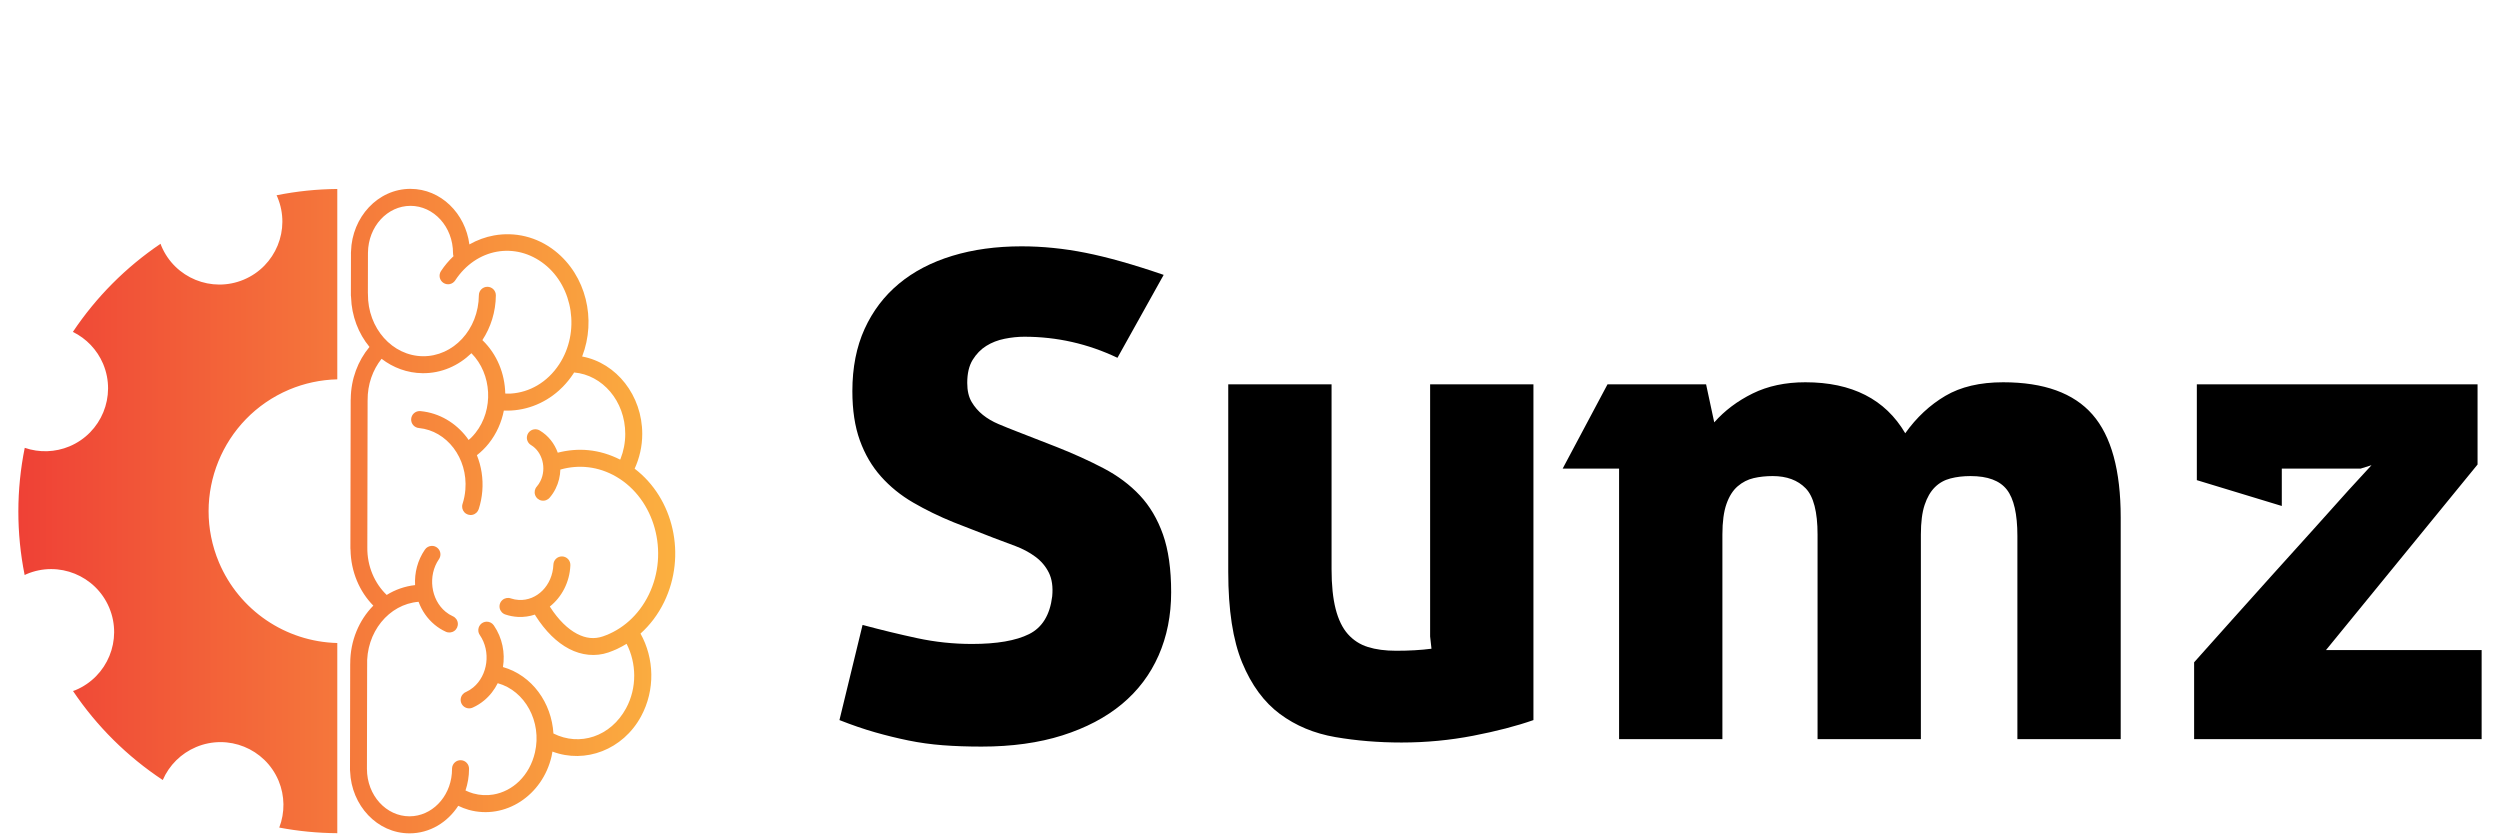
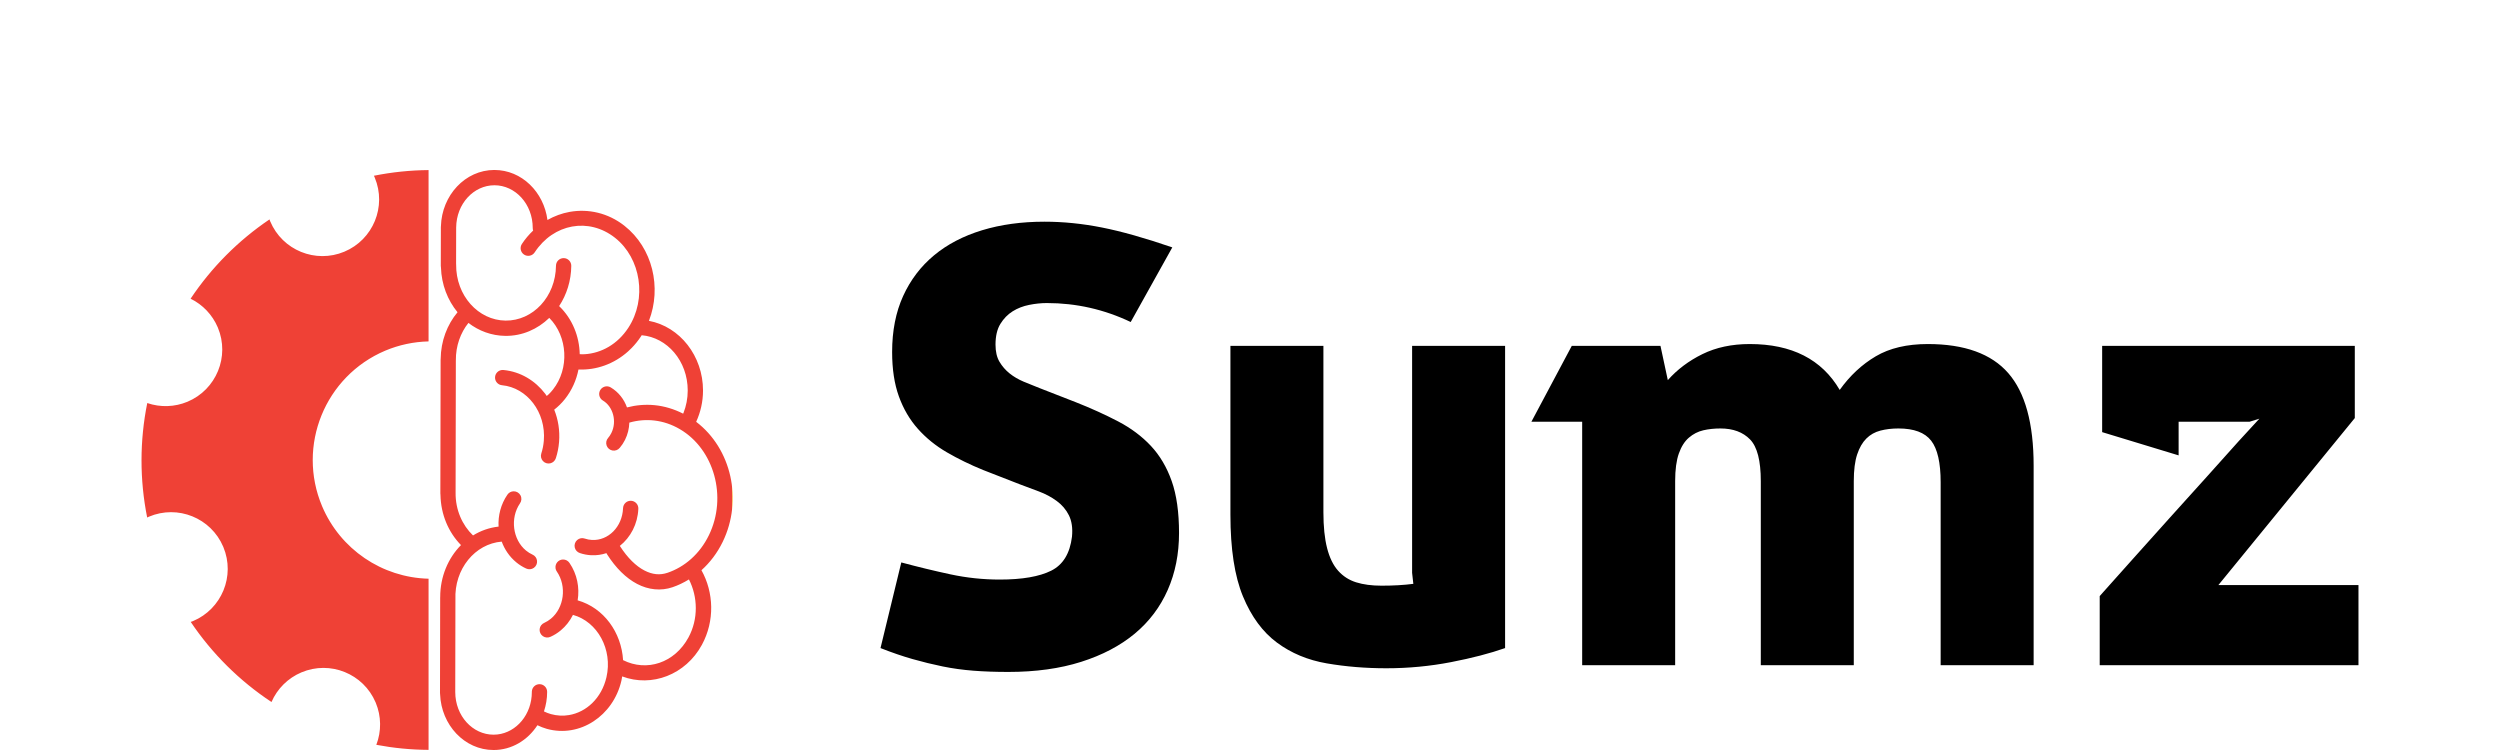
- <svg xmlns="http://www.w3.org/2000/svg" width="90" height="30" viewBox="0 0 300 101.491" class="css-1j8o68f" version="1.1" id="svg12">
+ <svg xmlns="http://www.w3.org/2000/svg" width="100" height="30" viewBox="0 0 300 101.491" class="css-1j8o68f" version="1.1" id="svg12">
  <defs id="SvgjsDefs10989">
    <linearGradient id="SvgjsLinearGradient10994">
-       <stop id="SvgjsStop10995" stop-color="#ef4136" offset="0" />
-       <stop id="SvgjsStop10996" stop-color="#fbb040" offset="1" />
+       <stop id="SvgjsStop10995" stop-color="#ef4136" offset="1" />
+       <stop id="SvgjsStop10996" stop-color="#fbb040" offset="0" />
    </linearGradient>
  </defs>
  <g id="SvgjsG10990" featurekey="hmhgWD-0" transform="matrix(0.827779,0,0,0.827779,-1.498085,20.44879)" fill="url(#SvgjsLinearGradient10994)">
    <path d="m59.5 3.082c-4.795 0-8.602 4.16-8.746 9.193a1.25 1.25 0 0 0-0.01 0.16v0.051 0.002c-2.12e-4 0.027-0.004 0.053-0.004 0.08a1.25 1.25 0 0 0 0.004 0.125l-0.012 6.062a1.25 1.25 0 0 0 0.027 0.27 1.25 1.25 0 0 0 0 0.006c0.088 2.786 1.089 5.342 2.709 7.309-1.697 2.033-2.723 4.707-2.754 7.625a1.25 1.25 0 0 0-0.012 0.18l-0.041 21.643a1.25 1.25 0 0 0 0 0.008c-3.4e-5 0.003 3.3e-5 0.005 0 0.008v0.164a1.25 1.25 0 0 0 0.018 0.215 1.25 1.25 0 0 0 0 0.008c0.058 3.216 1.313 6.136 3.356 8.213-2.113 2.135-3.4 5.177-3.398 8.484v0.002a1.25 1.25 0 0 0-0.006 0.121l-0.029 15.393a1.25 1.25 0 0 0 0 0.014c0 0.002-1e-6 0.004 0 0.006v0.156a1.25 1.25 0 0 0 0.018 0.225c0.189 4.991 3.977 9.1 8.742 9.1 2.987 0 5.589-1.618 7.166-4.051 0.492 0.234 1 0.442 1.537 0.592 5.393 1.499 10.865-2.125 12.193-7.873 0.054-0.233 0.09-0.466 0.129-0.699 4.827 1.821 10.372-0.265 13.033-5.17 2.117-3.903 1.951-8.559-0.076-12.191 1.391-1.247 2.581-2.804 3.471-4.631 3.343-6.865 1.417-15.253-4.334-19.629 0.706-1.55 1.119-3.279 1.119-5.115 0-5.654-3.788-10.445-8.842-11.391 2.112-5.442 0.607-11.91-4.006-15.543-2.675-2.106-5.914-2.814-8.961-2.268-1.26 0.226-2.482 0.678-3.623 1.322-0.591-4.563-4.201-8.174-8.668-8.174zm-10.766 0.018a47.453 47.453 0 0 0-8.94 0.928l0.006 0.004 0.002 0.002a9.264 9.264 0 0 1 0.111 0.238l0.025 0.062a9.264 9.264 0 0 1-4.973 12.109 9.264 9.264 0 0 1-12.115-4.951 9.264 9.264 0 0 1-0.121-0.328 47.453 47.453 0 0 0-12.898 12.963 9.264 9.264 0 0 1 4.436 4.674l0.027 0.064a9.264 9.264 0 0 1-4.973 12.107 9.264 9.264 0 0 1-6.574 0.213 47.453 47.453 0 0 0-0.014 18.713 9.264 9.264 0 0 1 0.295-0.139 9.264 9.264 0 0 1 12.133 4.906l0.027 0.064a9.264 9.264 0 0 1-4.973 12.105 9.264 9.264 0 0 1-0.363 0.131 47.453 47.453 0 0 0 13.203 13.094 9.264 9.264 0 0 1 4.887-4.842 9.264 9.264 0 0 1 12.135 4.906l0.027 0.064a9.264 9.264 0 0 1 0.09 6.869 47.453 47.453 0 0 0 8.539 0.826v-27.98a19.424 19.424 0 0 1-17.408-11.857 19.424 19.424 0 0 1 10.332-25.426 19.424 19.424 0 0 1 7.076-1.51v-28.012zm10.766 2.482c3.407 0 6.262 3.053 6.262 6.986a1.25 1.25 0 0 0 0.068 0.422c-0.678 0.644-1.302 1.37-1.844 2.197a1.25 1.25 0 1 0 2.092 1.369c3.092-4.723 8.867-5.748 13.127-2.393 4.26 3.355 5.272 10.002 2.18 14.725-1.758 2.685-4.399 4.144-7.119 4.314-0.273 0.017-0.547 0.005-0.82-0.004-0.062-2.905-1.192-5.772-3.367-7.863 1.227-1.869 1.961-4.138 1.984-6.58a1.25 1.25 0 1 0-2.5-0.025c-0.048 5.084-3.788 9.027-8.244 8.977-4.457-0.051-8.126-4.082-8.078-9.166a1.25 1.25 0 0 0-0.004-0.125 1.25 1.25 0 0 0-0.004-0.025l0.01-5.293 0.002-0.613c0.041-3.892 2.873-6.902 6.256-6.902zm8.973 21.689c3.012 3.038 3.31 8.29 0.594 11.713-0.216 0.272-0.442 0.524-0.68 0.756-0.108 0.105-0.224 0.192-0.336 0.289-0.087-0.124-0.166-0.253-0.258-0.373-1.634-2.135-4.022-3.601-6.799-3.871a1.25 1.25 0 0 0-0.123-0.008 1.25 1.25 0 0 0-0.119 2.496c4.081 0.397 7.202 4.402 6.824 9.07-0.059 0.73-0.2 1.427-0.412 2.082a1.25 1.25 0 1 0 2.379 0.768c0.271-0.839 0.451-1.726 0.525-2.648 0.151-1.861-0.146-3.663-0.795-5.277 0.633-0.494 1.224-1.067 1.75-1.73 1.142-1.439 1.876-3.106 2.215-4.836 2.914 0.127 5.822-0.905 8.111-2.957 0.198-0.177 0.39-0.362 0.578-0.555 0.565-0.577 1.085-1.221 1.549-1.93 0.035-0.053 0.062-0.109 0.096-0.162 4.168 0.358 7.527 4.197 7.527 9.037 0 1.307-0.248 2.544-0.691 3.66-0.017 0.043-0.041 0.082-0.059 0.125-1.5-0.762-3.071-1.23-4.65-1.387-1.53-0.151-3.059-0.014-4.529 0.367-0.476-1.33-1.372-2.499-2.639-3.26a1.25 1.25 0 0 0-0.715-0.186 1.25 1.25 0 0 0-0.572 2.328c1.649 0.99 2.32 3.403 1.371 5.303-0.148 0.297-0.324 0.56-0.52 0.789a1.25 1.25 0 1 0 1.9 1.623c0.33-0.386 0.618-0.819 0.855-1.295 0.449-0.898 0.674-1.862 0.703-2.818 2.682-0.766 5.597-0.49 8.254 1.066 5.612 3.287 7.801 11.083 4.758 17.334-1.509 3.098-3.98 5.197-6.754 6.143-1.248 0.426-2.485 0.312-3.814-0.383s-2.721-2.014-3.977-3.977a1.25 1.25 0 0 0-0.02-0.029c1.752-1.386 2.922-3.583 3.025-6.059a1.25 1.25 0 0 0-1.215-1.318 1.25 1.25 0 0 0-1.283 1.215c-0.128 3.081-2.439 5.323-5.07 5.191-0.411-0.021-0.805-0.098-1.182-0.225a1.251 1.251 0 1 0-0.797 2.371c0.588 0.198 1.211 0.317 1.853 0.35 0.866 0.043 1.697-0.085 2.477-0.342a1.25 1.25 0 0 0 0.105 0.193c1.43 2.235 3.089 3.887 4.924 4.846 1.835 0.959 3.878 1.182 5.779 0.533 0.932-0.318 1.828-0.751 2.682-1.273 1.459 2.842 1.556 6.473-0.078 9.486-2.268 4.181-6.834 5.646-10.688 3.707-0.271-4.508-3.128-8.544-7.426-9.775 0.339-2.074-0.082-4.286-1.336-6.117a1.25 1.25 0 0 0-1.062-0.559 1.25 1.25 0 0 0-1.217 1.43 1.25 1.25 0 0 0 0.023 0.123 1.25 1.25 0 0 0 0.191 0.418c1.656 2.418 1.187 5.928-0.979 7.711-0.339 0.279-0.694 0.499-1.059 0.664a1.25 1.25 0 1 0 1.031 2.275c0.567-0.257 1.112-0.594 1.617-1.01 0.868-0.715 1.54-1.593 2.023-2.559a1.25 1.25 0 0 0 0.023 0.008c3.983 1.107 6.501 5.648 5.453 10.184-0.786 3.401-3.263 5.713-6.133 6.189-0.239 0.04-0.481 0.068-0.725 0.082-0.488 0.028-0.985 0.001-1.482-0.08-0.249-0.041-0.497-0.095-0.746-0.164-0.395-0.11-0.768-0.263-1.131-0.436 0.331-1 0.52-2.07 0.52-3.184a1.25 1.25 0 0 0-2.498-0.088 1.25 1.25 0 0 0-0.002 0.088c0 3.688-2.51 6.601-5.631 6.951-0.208 0.023-0.418 0.035-0.631 0.035-3.405 0-6.257-3.05-6.26-6.981-1e-6 -0.002 0-0.004 0-0.006l0.029-14.947a1.25 1.25 0 0 0 0.002-0.154c-0.216-5 3.212-9.125 7.566-9.473 0.477 1.292 1.27 2.471 2.379 3.385 0.505 0.416 1.048 0.755 1.615 1.012a1.25 1.25 0 1 0 1.031-2.277c-0.365-0.165-0.72-0.385-1.059-0.664-2.165-1.783-2.634-5.293-0.979-7.711a1.25 1.25 0 0 0-1.041-1.971 1.25 1.25 0 0 0-1.022 0.559c-1.073 1.567-1.537 3.412-1.438 5.211-1.517 0.169-2.928 0.674-4.176 1.447-1.756-1.68-2.887-4.186-2.85-7.004l0.02-10.695 0.021-10.838a1.25 1.25 0 0 0 0.002-0.1c-0.022-2.354 0.765-4.493 2.053-6.107 1.701 1.308 3.773 2.093 6.031 2.119 2.771 0.032 5.28-1.095 7.184-2.936z" id="path6" />
  </g>
-   <g id="SvgjsG10991" featurekey="1RRcwp-0" transform="matrix(4.139081,0,0,4.139081,97.59891,7.235049)" fill="#000000">
+   <g id="SvgjsG10990" featurekey="1RRcwp-0" transform="matrix(4.139081,0,0,4.139081,97.59891,7.235049)" fill="#000000">
    <path d="M3.94 13.62 c-0.427 -0.173 -0.823 -0.367 -1.19 -0.58 s-0.683 -0.47 -0.95 -0.77 s-0.473 -0.653 -0.62 -1.06 s-0.22 -0.89 -0.22 -1.45 c0 -0.693 0.12 -1.303 0.36 -1.83 s0.577 -0.97 1.01 -1.33 s0.957 -0.633 1.57 -0.82 s1.293 -0.28 2.04 -0.28 c0.613 0 1.24 0.063 1.88 0.19 s1.407 0.343 2.3 0.65 l-1.36 2.44 c-0.867 -0.413 -1.78 -0.62 -2.74 -0.62 c-0.187 0 -0.38 0.02 -0.58 0.06 s-0.38 0.11 -0.54 0.21 s-0.293 0.237 -0.4 0.41 s-0.16 0.4 -0.16 0.68 c0 0.227 0.043 0.413 0.13 0.56 s0.197 0.273 0.33 0.38 s0.287 0.197 0.46 0.27 s0.347 0.143 0.52 0.21 l1.18 0.46 c0.507 0.2 0.97 0.41 1.39 0.63 s0.777 0.487 1.07 0.8 s0.52 0.697 0.68 1.15 s0.24 1.02 0.24 1.7 s-0.123 1.3 -0.37 1.86 s-0.607 1.037 -1.08 1.43 s-1.057 0.7 -1.75 0.92 s-1.487 0.33 -2.38 0.33 c-0.413 0 -0.793 -0.013 -1.14 -0.04 s-0.683 -0.073 -1.01 -0.14 s-0.653 -0.147 -0.98 -0.24 s-0.677 -0.213 -1.05 -0.36 l0.68 -2.8 c0.547 0.147 1.083 0.277 1.61 0.39 s1.063 0.17 1.61 0.17 c0.733 0 1.293 -0.097 1.68 -0.29 s0.613 -0.563 0.68 -1.11 c0.027 -0.28 -0.007 -0.513 -0.1 -0.7 s-0.227 -0.343 -0.4 -0.47 s-0.367 -0.23 -0.58 -0.31 l-0.64 -0.24 z M12.02 9.56 l3.04 -0 l0 5.44 c0 0.467 0.04 0.857 0.12 1.17 s0.2 0.56 0.36 0.74 s0.357 0.307 0.59 0.38 s0.51 0.11 0.83 0.11 c0.387 0 0.733 -0.02 1.04 -0.06 l-0.04 -0.36 l0 -7.42 l3.04 0 l0 9.88 c-0.493 0.173 -1.083 0.327 -1.77 0.46 s-1.39 0.2 -2.11 0.2 c-0.68 0 -1.33 -0.053 -1.95 -0.16 s-1.163 -0.333 -1.63 -0.68 s-0.837 -0.85 -1.11 -1.51 s-0.41 -1.55 -0.41 -2.67 l0 -5.52 z M23.52 12.04 l-1.66 0 l1.32 -2.48 l2.9 0 l0.24 1.12 c0.307 -0.347 0.683 -0.63 1.13 -0.85 s0.963 -0.33 1.55 -0.33 c1.373 0 2.353 0.5 2.94 1.5 c0.333 -0.467 0.727 -0.833 1.18 -1.1 s1.02 -0.4 1.7 -0.4 c1.2 0 2.077 0.317 2.63 0.95 s0.83 1.643 0.83 3.03 l0 6.52 l-3.04 0 l0 -5.98 c0 -0.64 -0.103 -1.093 -0.31 -1.36 s-0.563 -0.4 -1.07 -0.4 c-0.213 0 -0.41 0.023 -0.59 0.07 s-0.333 0.133 -0.46 0.26 s-0.227 0.3 -0.3 0.52 s-0.11 0.51 -0.11 0.87 l0 6.02 l-3.04 0 l0 -6.02 c0 -0.667 -0.117 -1.12 -0.35 -1.36 s-0.557 -0.36 -0.97 -0.36 c-0.2 0 -0.387 0.02 -0.56 0.06 s-0.33 0.12 -0.47 0.24 s-0.25 0.293 -0.33 0.52 s-0.12 0.527 -0.12 0.9 l0 6.02 l-3.04 0 l0 -7.96 z M44.32 17.38 l4.58 0 l0 2.62 l-8.46 0 l0 -2.26 l0.33 -0.37 l0.84 -0.94 l1.13 -1.26 l1.2 -1.33 l1.04 -1.16 l0.68 -0.74 l-0.32 0.1 l-2.32 0 l0 1.1 l-2.5 -0.76 l0 -2.82 l8.26 0 l0 2.36 z" id="path9" />
  </g>
</svg>
